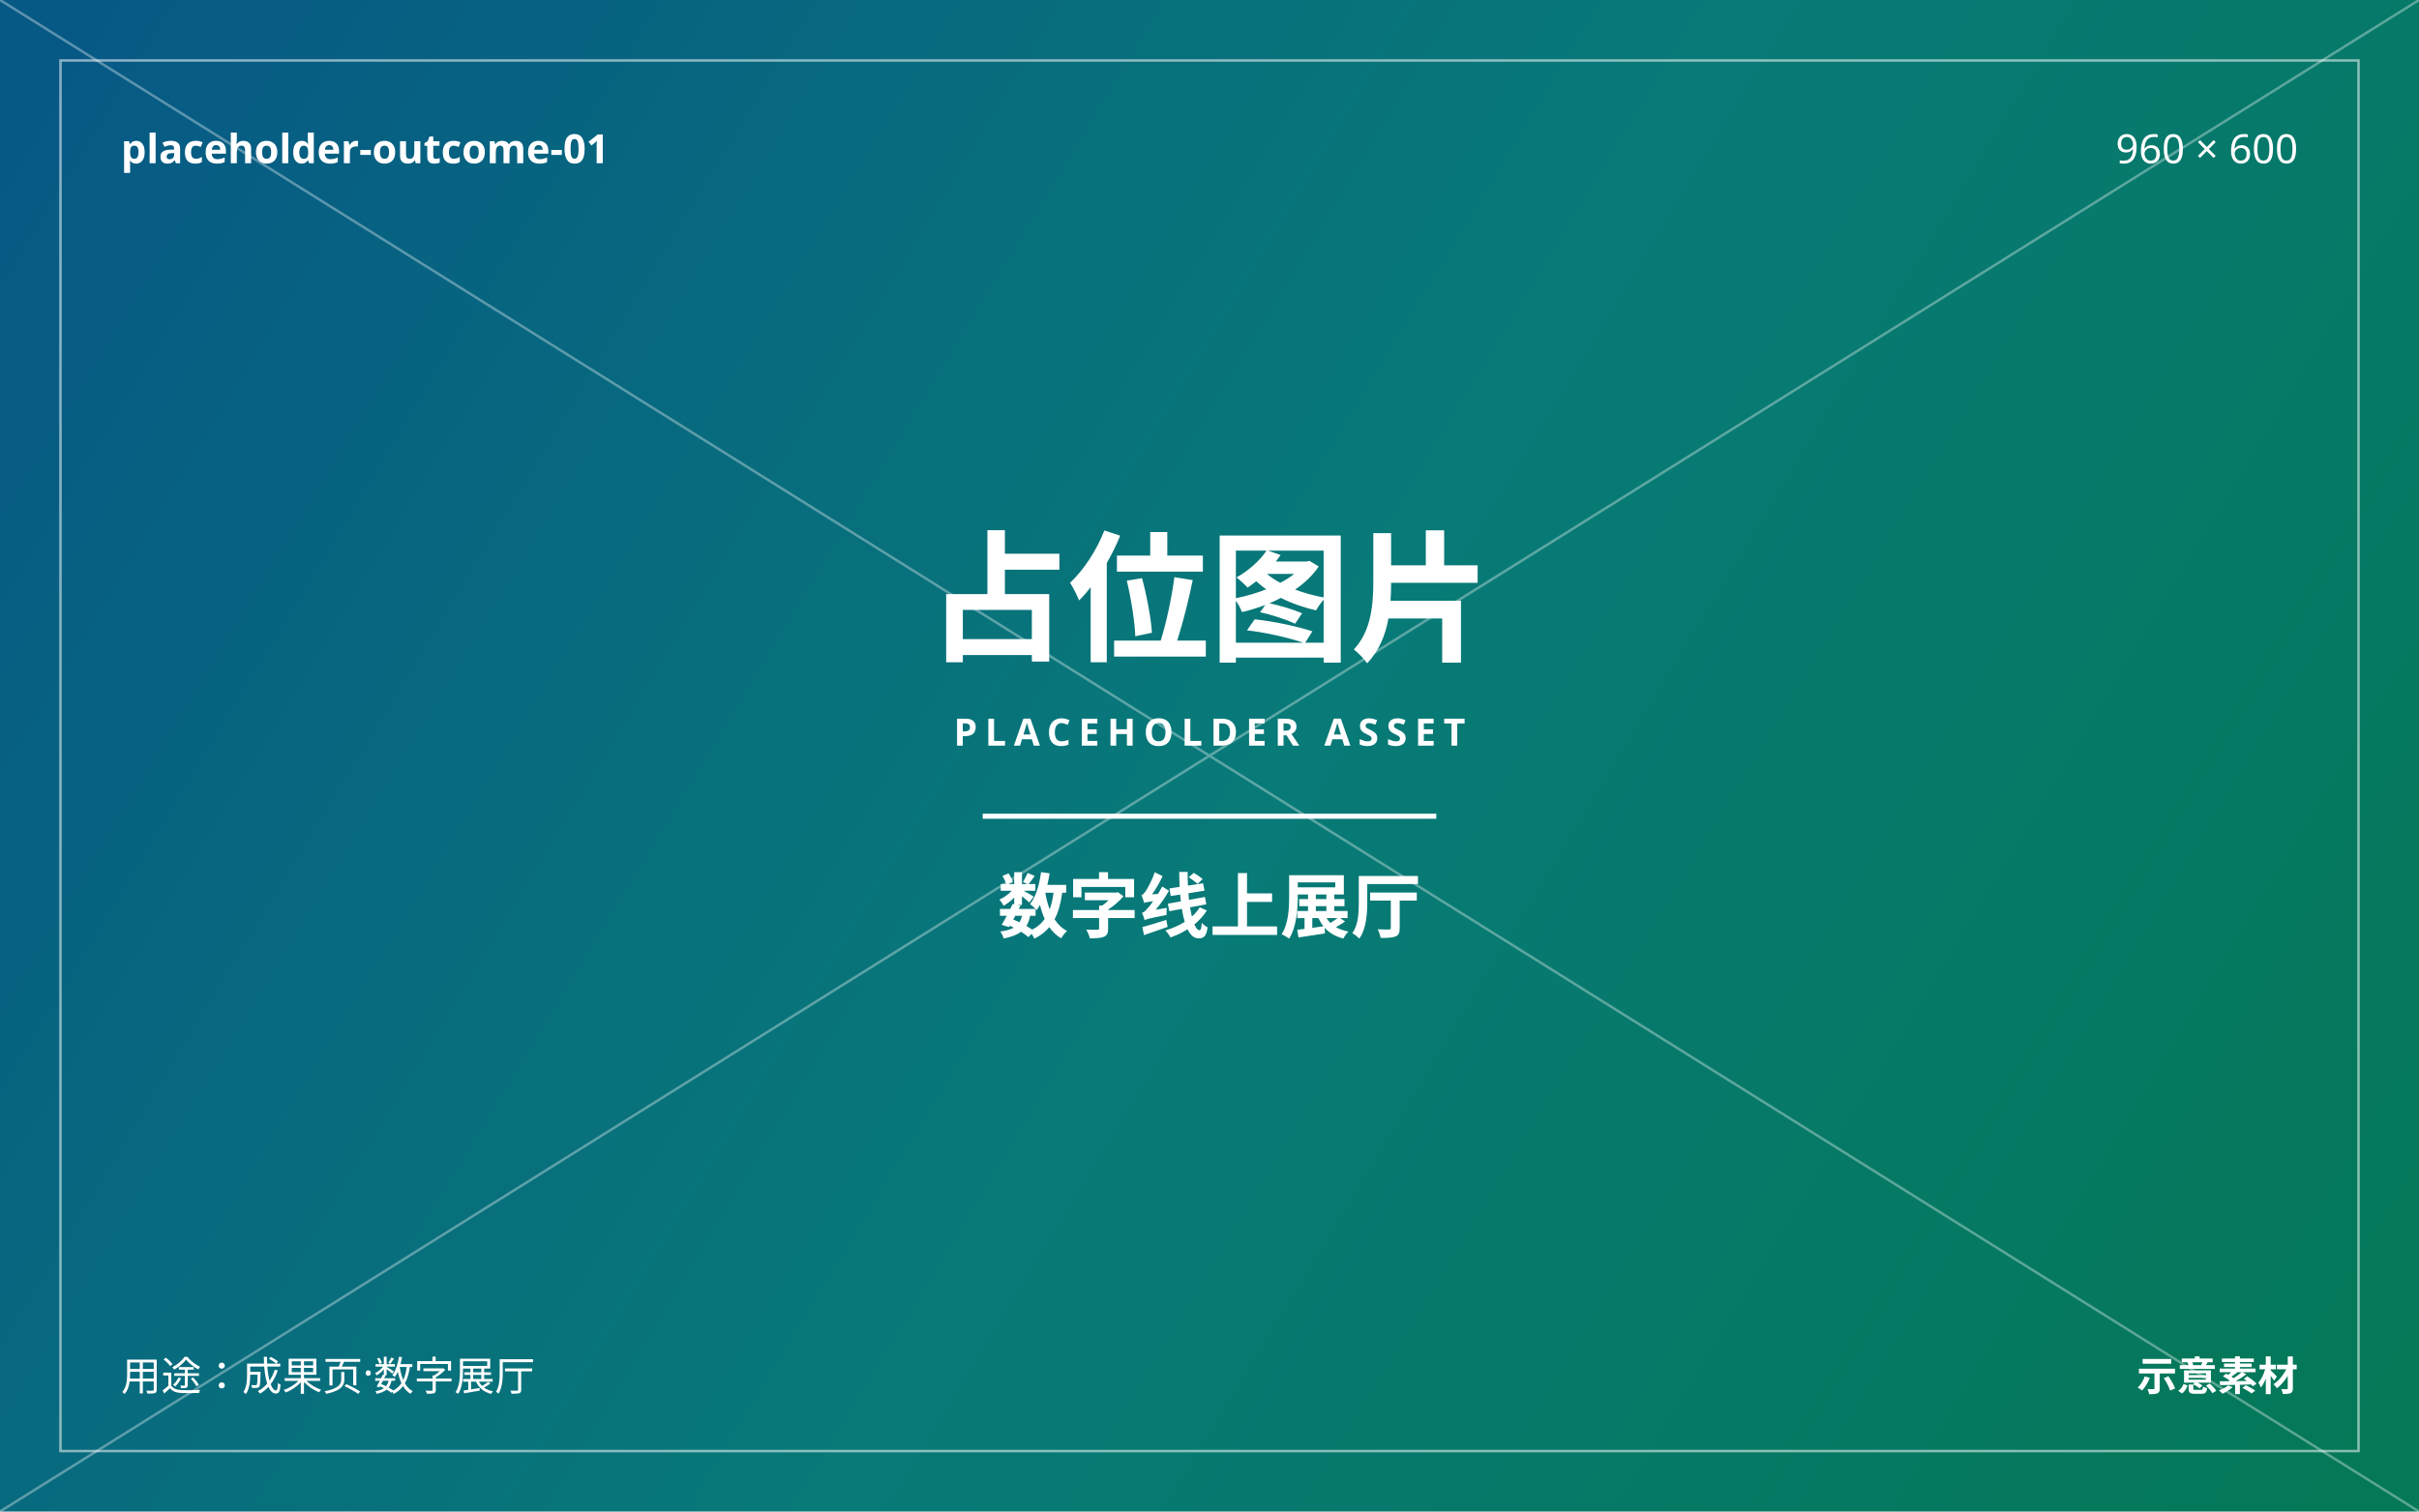
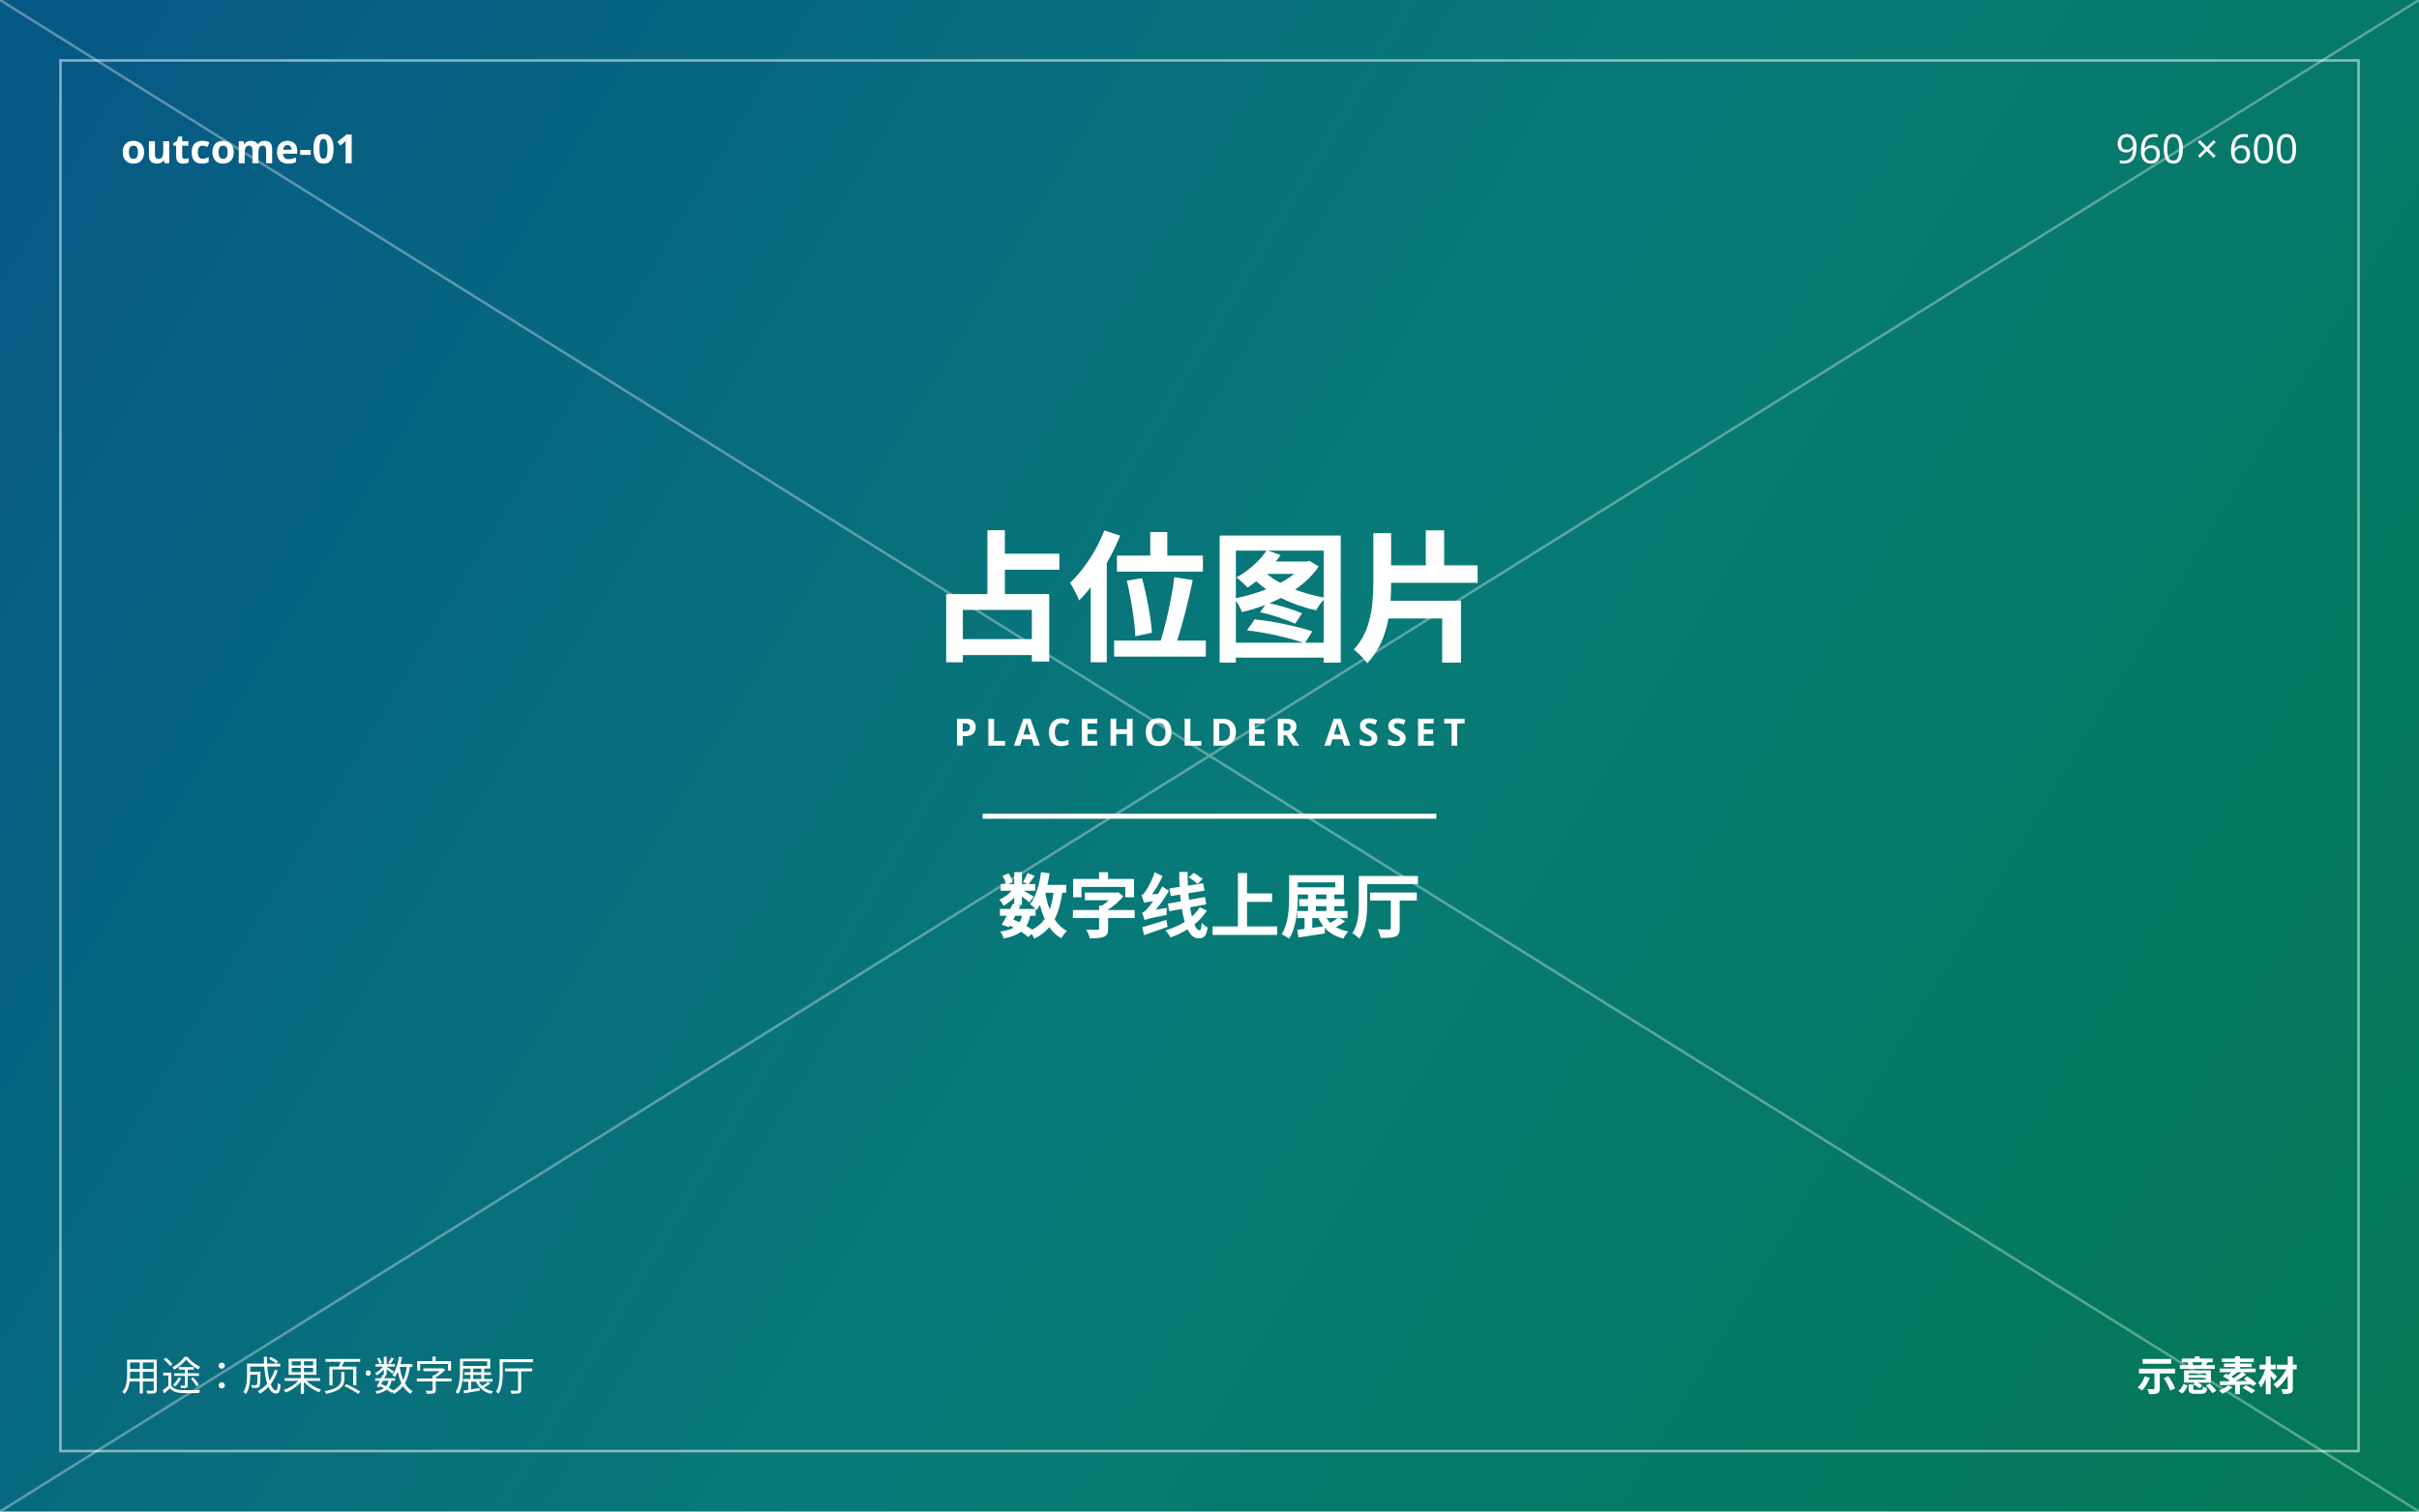
<svg xmlns="http://www.w3.org/2000/svg" width="960" height="600" viewBox="0 0 960 600" role="img" aria-labelledby="title description" data-placeholder-artwork="true">
  <defs>
    <linearGradient id="placeholder-gradient" x1="24" y1="24" x2="936" y2="576" gradientUnits="userSpaceOnUse">
      <stop offset="0" stop-color="#075985" />
      <stop offset="0.52" stop-color="#087A78" />
      <stop offset="1" stop-color="#047857" />
    </linearGradient>
  </defs>
  <rect width="960" height="600" fill="url(#placeholder-gradient)" />
  <g fill="none" stroke="#FFFFFF" stroke-width="1" opacity="0.34" data-placeholder-cross-lines="true">
    <path d="M0 0 960 600" />
    <path d="M960 0 0 600" />
  </g>
  <rect x="24" y="24" width="912" height="552" fill="none" stroke="#FFFFFF" opacity="0.52" />
  <g fill="#FFFFFF" font-family="'Microsoft YaHei', 'PingFang SC', sans-serif">
-     <text x="48" y="64.8" font-size="16" font-weight="700">placeholder-outcome-01</text>
+     <text x="48" y="64.8" font-size="16" font-weight="700">outcome-01</text>
    <text x="912" y="64.8" font-size="16" text-anchor="end">960 × 600</text>
    <g text-anchor="middle">
      <text x="480" y="258" font-size="56" font-weight="800">占位图片</text>
      <text x="480" y="296" font-size="15" font-weight="700" letter-spacing="3">PLACEHOLDER ASSET</text>
      <line x1="390" y1="324" x2="570" y2="324" stroke="#FFFFFF" stroke-width="2" />
      <text x="480" y="370" font-size="28" font-weight="700">数字线上展厅</text>
    </g>
    <text x="48" y="552" font-size="16">用途：成果页·数字展厅</text>
    <text x="912" y="552" font-size="16" font-weight="700" text-anchor="end">示意素材</text>
  </g>
</svg>
